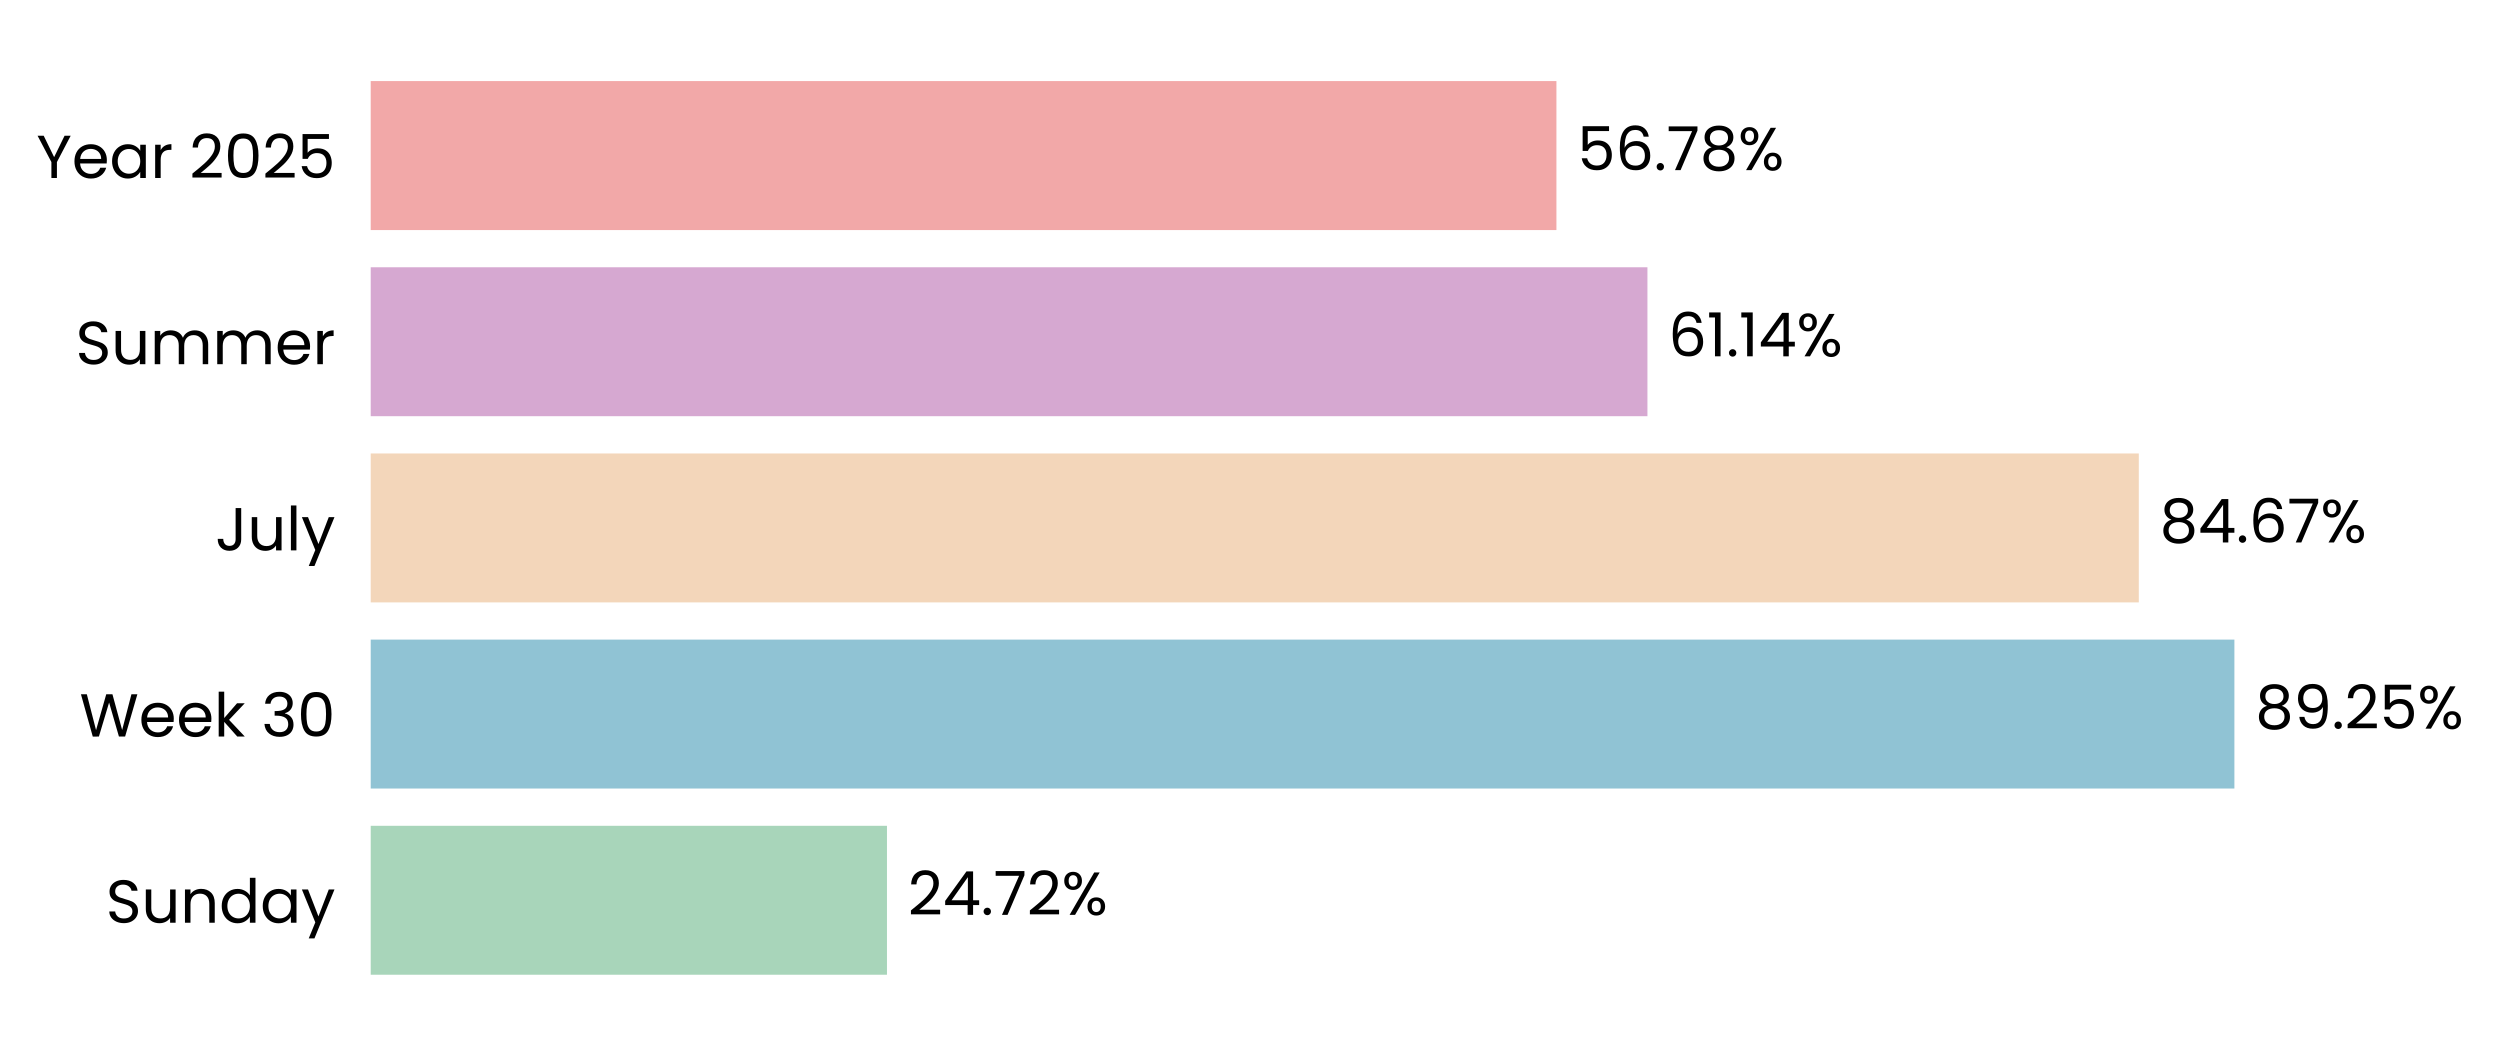
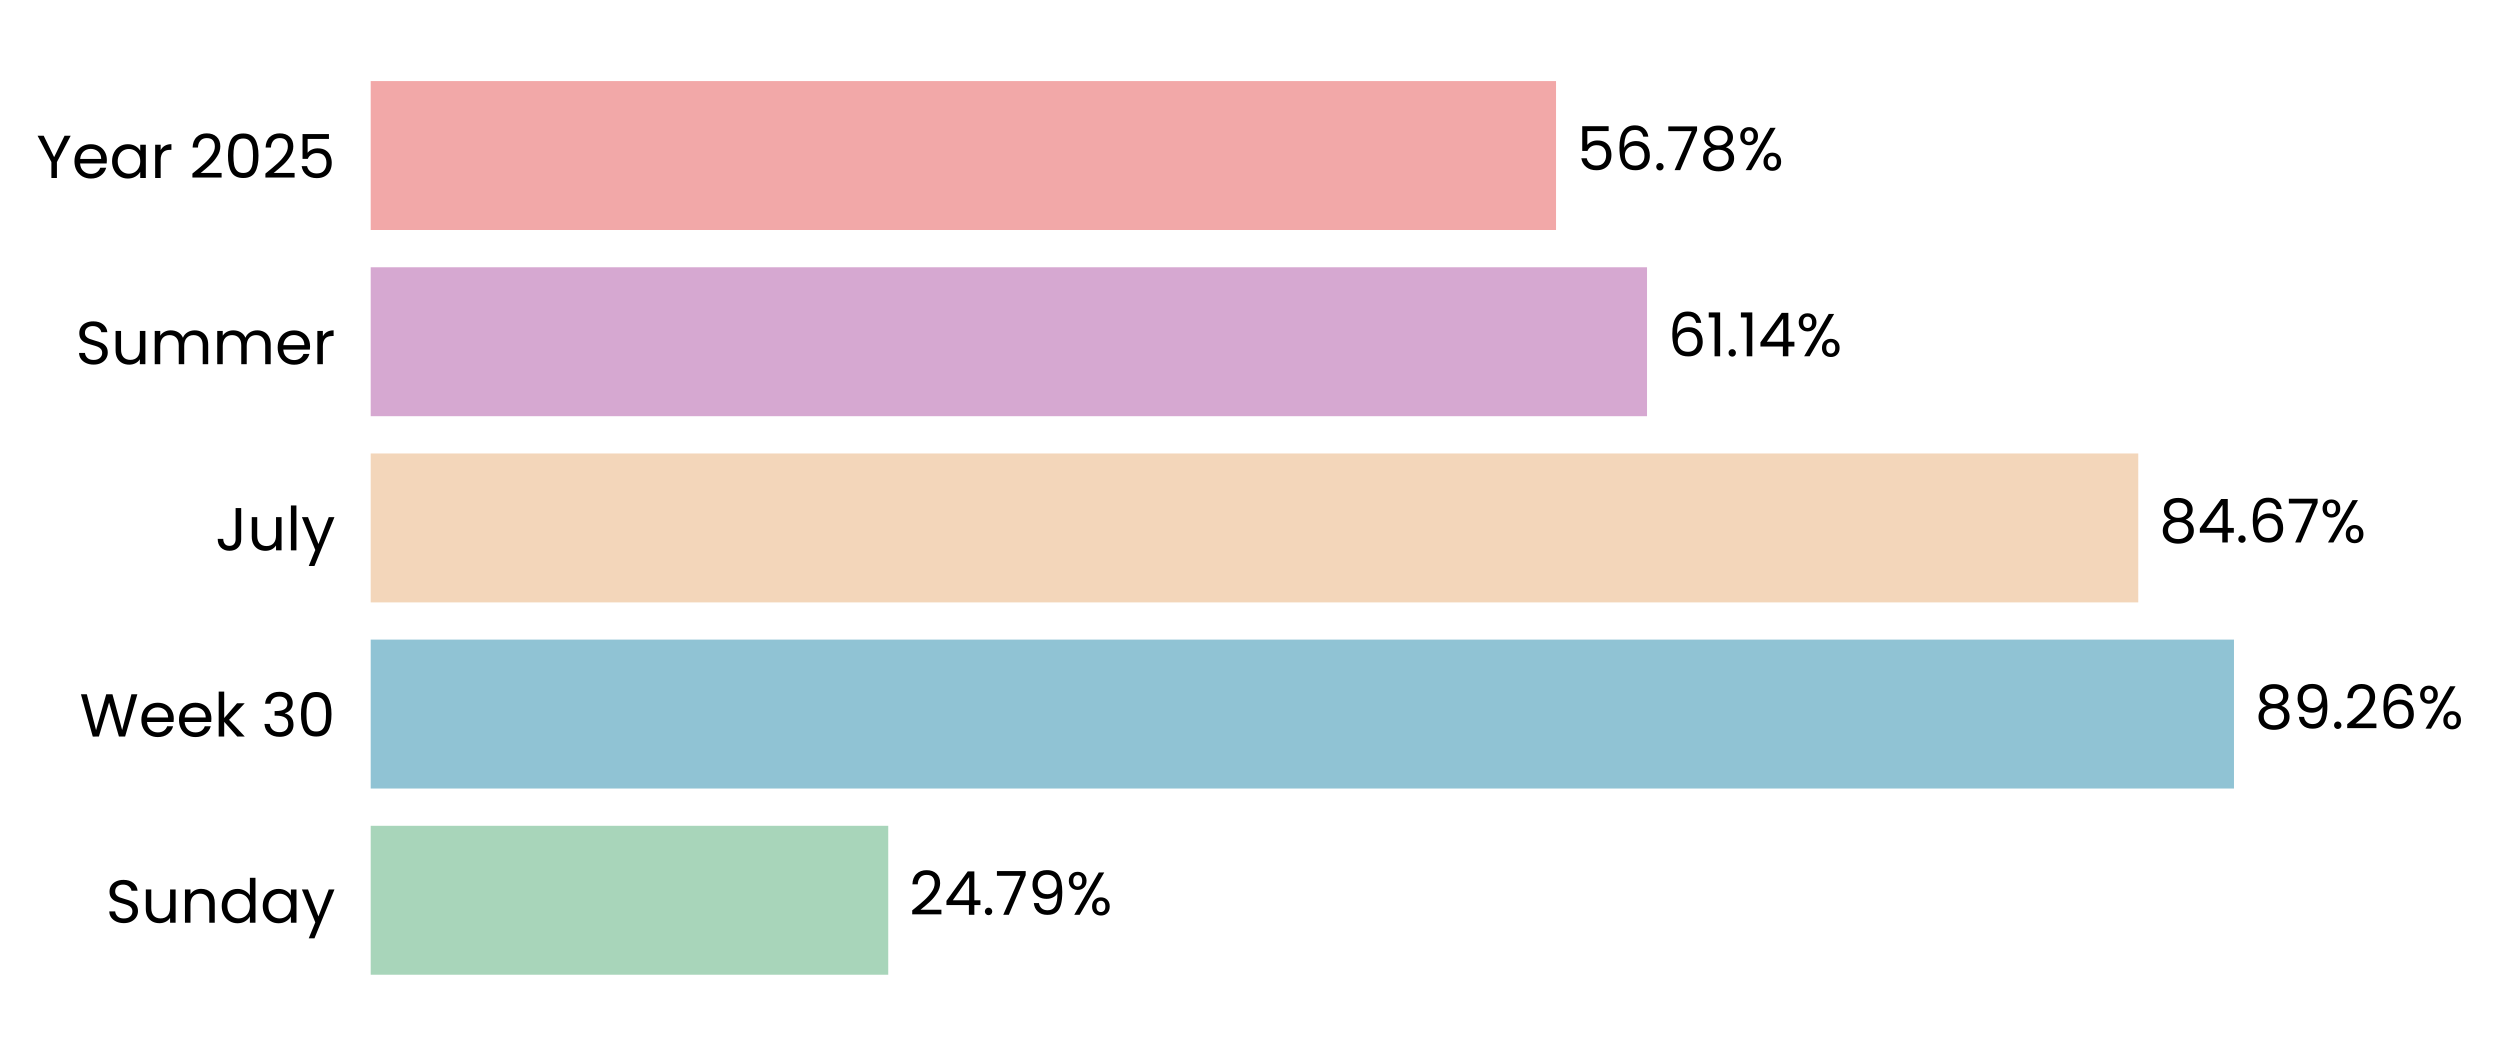
- <svg xmlns="http://www.w3.org/2000/svg" xmlns:xlink="http://www.w3.org/1999/xlink" width="494.395pt" height="208.8pt" viewBox="0 0 494.395 208.8" version="1.1">
+ <svg xmlns="http://www.w3.org/2000/svg" xmlns:xlink="http://www.w3.org/1999/xlink" width="494.404pt" height="208.8pt" viewBox="0 0 494.404 208.8" version="1.1">
  <defs>
    <style type="text/css">*{stroke-linejoin: round; stroke-linecap: butt}</style>
  </defs>
  <g id="figure_1">
    <g id="patch_1">
-       <path d="M 0 208.8  L 494.395 208.8  L 494.395 0  L 0 0  L 0 208.8  z " style="fill: none" />
+       <path d="M 0 208.8  L 494.404 208.8  L 494.404 0  L 0 0  L 0 208.8  z " style="fill: none" />
    </g>
    <g id="axes_1">
      <g id="patch_2">
-         <path d="M 73.311 201.6  L 486.28 201.6  L 486.28 7.2  L 73.311 7.2  L 73.311 201.6  z " style="fill: none" />
+         <path d="M 73.311 201.6  L 486.151 201.6  L 486.151 7.2  L 73.311 7.2  L 73.311 201.6  z " style="fill: none" />
      </g>
      <g id="patch_3">
-         <path d="M 73.311 192.764  L 175.406 192.764  L 175.406 163.309  L 73.311 163.309  z " clip-path="url(#p3c48e2f4db)" style="fill: #a8d5ba" />
+         <path d="M 73.311 192.764  L 175.661 192.764  L 175.661 163.309  L 73.311 163.309  z " clip-path="url(#p15faca6d85)" style="fill: #a8d5ba" />
      </g>
      <g id="patch_4">
-         <path d="M 73.311 155.945  L 441.87 155.945  L 441.87 126.491  L 73.311 126.491  z " clip-path="url(#p3c48e2f4db)" style="fill: #90c3d4" />
+         <path d="M 73.311 155.945  L 441.796 155.945  L 441.796 126.491  L 73.311 126.491  z " clip-path="url(#p15faca6d85)" style="fill: #90c3d4" />
      </g>
      <g id="patch_5">
-         <path d="M 73.311 119.127  L 422.966 119.127  L 422.966 89.673  L 73.311 89.673  z " clip-path="url(#p3c48e2f4db)" style="fill: #f3d6ba" />
+         <path d="M 73.311 119.127  L 422.866 119.127  L 422.866 89.673  L 73.311 89.673  z " clip-path="url(#p15faca6d85)" style="fill: #f3d6ba" />
      </g>
      <g id="patch_6">
-         <path d="M 73.311 82.309  L 325.793 82.309  L 325.793 52.855  L 73.311 52.855  z " clip-path="url(#p3c48e2f4db)" style="fill: #d6a8d1" />
+         <path d="M 73.311 82.309  L 325.718 82.309  L 325.718 52.855  L 73.311 52.855  z " clip-path="url(#p15faca6d85)" style="fill: #d6a8d1" />
      </g>
      <g id="patch_7">
-         <path d="M 73.311 45.491  L 307.795 45.491  L 307.795 16.036  L 73.311 16.036  z " clip-path="url(#p3c48e2f4db)" style="fill: #f2a8a8" />
+         <path d="M 73.311 45.491  L 307.723 45.491  L 307.723 16.036  L 73.311 16.036  z " clip-path="url(#p15faca6d85)" style="fill: #f2a8a8" />
      </g>
      <g id="matplotlib.axis_1">
        <g id="ytick_1">
          <g id="text_1">
            <g transform="translate(20.92875 182.4764) scale(0.12 -0.12)">
              <defs>
                <path id="Poppins-Regular-53" d="M 1907 -45  Q 1466 -45 1117 112  Q 768 269 569 547  Q 371 826 365 1190  L 986 1190  Q 1018 877 1245 662  Q 1472 448 1907 448  Q 2323 448 2563 656  Q 2803 864 2803 1190  Q 2803 1446 2662 1606  Q 2522 1766 2310 1849  Q 2099 1933 1741 2029  Q 1299 2144 1033 2259  Q 768 2374 579 2620  Q 390 2867 390 3283  Q 390 3648 576 3929  Q 762 4211 1098 4364  Q 1434 4518 1869 4518  Q 2496 4518 2896 4204  Q 3296 3891 3347 3373  L 2707 3373  Q 2675 3629 2438 3824  Q 2202 4019 1811 4019  Q 1446 4019 1216 3830  Q 986 3642 986 3302  Q 986 3059 1123 2905  Q 1261 2752 1462 2672  Q 1664 2592 2029 2490  Q 2470 2368 2739 2249  Q 3008 2131 3200 1884  Q 3392 1638 3392 1216  Q 3392 890 3219 602  Q 3046 314 2707 134  Q 2368 -45 1907 -45  z " transform="scale(0.015625)" />
                <path id="Poppins-Regular-75" d="M 3603 3507  L 3603 0  L 3021 0  L 3021 518  Q 2854 250 2556 99  Q 2259 -51 1901 -51  Q 1491 -51 1164 118  Q 838 288 649 627  Q 461 966 461 1453  L 461 3507  L 1037 3507  L 1037 1530  Q 1037 1011 1299 732  Q 1562 454 2016 454  Q 2483 454 2752 742  Q 3021 1030 3021 1581  L 3021 3507  L 3603 3507  z " transform="scale(0.015625)" />
                <path id="Poppins-Regular-6e" d="M 2202 3571  Q 2842 3571 3238 3184  Q 3635 2797 3635 2067  L 3635 0  L 3059 0  L 3059 1984  Q 3059 2509 2796 2787  Q 2534 3066 2080 3066  Q 1619 3066 1347 2778  Q 1075 2490 1075 1939  L 1075 0  L 493 0  L 493 3507  L 1075 3507  L 1075 3008  Q 1248 3277 1545 3424  Q 1843 3571 2202 3571  z " transform="scale(0.015625)" />
                <path id="Poppins-Regular-64" d="M 275 1766  Q 275 2304 492 2710  Q 710 3117 1091 3341  Q 1472 3565 1946 3565  Q 2355 3565 2707 3376  Q 3059 3187 3245 2880  L 3245 4736  L 3834 4736  L 3834 0  L 3245 0  L 3245 659  Q 3072 346 2733 144  Q 2394 -58 1939 -58  Q 1472 -58 1091 172  Q 710 403 492 819  Q 275 1235 275 1766  z M 3245 1760  Q 3245 2157 3085 2451  Q 2925 2746 2653 2902  Q 2381 3059 2054 3059  Q 1728 3059 1459 2905  Q 1190 2752 1030 2457  Q 870 2163 870 1766  Q 870 1363 1030 1065  Q 1190 768 1459 611  Q 1728 454 2054 454  Q 2381 454 2653 611  Q 2925 768 3085 1065  Q 3245 1363 3245 1760  z " transform="scale(0.015625)" />
                <path id="Poppins-Regular-61" d="M 275 1766  Q 275 2304 492 2710  Q 710 3117 1091 3341  Q 1472 3565 1939 3565  Q 2400 3565 2739 3366  Q 3078 3168 3245 2867  L 3245 3507  L 3834 3507  L 3834 0  L 3245 0  L 3245 653  Q 3072 346 2729 144  Q 2387 -58 1933 -58  Q 1466 -58 1088 172  Q 710 403 492 819  Q 275 1235 275 1766  z M 3245 1760  Q 3245 2157 3085 2451  Q 2925 2746 2653 2902  Q 2381 3059 2054 3059  Q 1728 3059 1459 2905  Q 1190 2752 1030 2457  Q 870 2163 870 1766  Q 870 1363 1030 1065  Q 1190 768 1459 611  Q 1728 454 2054 454  Q 2381 454 2653 611  Q 2925 768 3085 1065  Q 3245 1363 3245 1760  z " transform="scale(0.015625)" />
                <path id="Poppins-Regular-79" d="M 3514 3507  L 1402 -1651  L 800 -1651  L 1491 38  L 77 3507  L 723 3507  L 1824 666  L 2912 3507  L 3514 3507  z " transform="scale(0.015625)" />
              </defs>
              <use xlink:href="#Poppins-Regular-53" />
              <use xlink:href="#Poppins-Regular-75" transform="translate(58.7 0)" />
              <use xlink:href="#Poppins-Regular-6e" transform="translate(122.7 0)" />
              <use xlink:href="#Poppins-Regular-64" transform="translate(186.7 0)" />
              <use xlink:href="#Poppins-Regular-61" transform="translate(254.3 0)" />
              <use xlink:href="#Poppins-Regular-79" transform="translate(321.8999 0)" />
            </g>
          </g>
        </g>
        <g id="ytick_2">
          <g id="text_2">
            <g transform="translate(15.73125 145.6582) scale(0.12 -0.12)">
              <defs>
                <path id="Poppins-Regular-57" d="M 6099 4461  L 4806 0  L 4154 0  L 3117 3590  L 2042 0  L 1395 -6  L 147 4461  L 768 4461  L 1741 678  L 2816 4461  L 3469 4461  L 4493 691  L 5472 4461  L 6099 4461  z " transform="scale(0.015625)" />
                <path id="Poppins-Regular-65" d="M 3693 1888  Q 3693 1722 3674 1536  L 870 1536  Q 902 1018 1225 726  Q 1549 435 2010 435  Q 2387 435 2640 611  Q 2893 787 2995 1082  L 3622 1082  Q 3482 576 3059 259  Q 2637 -58 2010 -58  Q 1510 -58 1116 166  Q 723 390 499 803  Q 275 1216 275 1760  Q 275 2304 492 2713  Q 710 3123 1104 3344  Q 1498 3565 2010 3565  Q 2509 3565 2893 3347  Q 3277 3130 3485 2749  Q 3693 2368 3693 1888  z M 3091 2010  Q 3091 2342 2944 2582  Q 2797 2822 2544 2947  Q 2291 3072 1984 3072  Q 1542 3072 1232 2790  Q 922 2509 877 2010  L 3091 2010  z " transform="scale(0.015625)" />
                <path id="Poppins-Regular-6b" d="M 2451 0  L 1075 1549  L 1075 0  L 493 0  L 493 4736  L 1075 4736  L 1075 1952  L 2426 3507  L 3238 3507  L 1587 1760  L 3245 0  L 2451 0  z " transform="scale(0.015625)" />
                <path id="Poppins-Regular-20" transform="scale(0.015625)" />
                <path id="Poppins-Regular-33" d="M 384 3462  Q 429 4051 838 4384  Q 1248 4717 1901 4717  Q 2336 4717 2653 4560  Q 2970 4403 3133 4134  Q 3296 3866 3296 3526  Q 3296 3130 3069 2842  Q 2842 2554 2477 2470  L 2477 2438  Q 2893 2336 3136 2035  Q 3379 1734 3379 1248  Q 3379 883 3212 592  Q 3046 301 2713 134  Q 2381 -32 1914 -32  Q 1235 -32 800 323  Q 365 678 314 1331  L 877 1331  Q 922 947 1190 704  Q 1459 461 1907 461  Q 2355 461 2588 694  Q 2822 928 2822 1299  Q 2822 1779 2502 1990  Q 2182 2202 1536 2202  L 1389 2202  L 1389 2688  L 1542 2688  Q 2131 2694 2432 2883  Q 2733 3072 2733 3469  Q 2733 3808 2512 4013  Q 2291 4218 1882 4218  Q 1485 4218 1241 4013  Q 998 3808 954 3462  L 384 3462  z " transform="scale(0.015625)" />
                <path id="Poppins-Regular-30" d="M 397 2362  Q 397 3462 755 4080  Q 1114 4698 2010 4698  Q 2899 4698 3257 4080  Q 3616 3462 3616 2362  Q 3616 1242 3257 621  Q 2899 0 2010 0  Q 1114 0 755 621  Q 397 1242 397 2362  z M 3040 2362  Q 3040 2918 2966 3305  Q 2893 3693 2665 3929  Q 2438 4166 2010 4166  Q 1574 4166 1347 3929  Q 1120 3693 1046 3305  Q 973 2918 973 2362  Q 973 1786 1046 1395  Q 1120 1005 1347 768  Q 1574 531 2010 531  Q 2438 531 2665 768  Q 2893 1005 2966 1395  Q 3040 1786 3040 2362  z " transform="scale(0.015625)" />
              </defs>
              <use xlink:href="#Poppins-Regular-57" />
              <use xlink:href="#Poppins-Regular-65" transform="translate(97.59999 0)" />
              <use xlink:href="#Poppins-Regular-65" transform="translate(159.6 0)" />
              <use xlink:href="#Poppins-Regular-6b" transform="translate(221.6 0)" />
              <use xlink:href="#Poppins-Regular-20" transform="translate(273.0999 0)" />
              <use xlink:href="#Poppins-Regular-33" transform="translate(299.7999 0)" />
              <use xlink:href="#Poppins-Regular-30" transform="translate(358.6999 0)" />
            </g>
          </g>
        </g>
        <g id="ytick_3">
          <g id="text_3">
            <g transform="translate(42.56437 108.84) scale(0.12 -0.12)">
              <defs>
                <path id="Poppins-Regular-4a" d="M 2739 4461  L 2739 1165  Q 2739 614 2400 284  Q 2061 -45 1504 -45  Q 941 -45 601 291  Q 262 627 262 1210  L 845 1210  Q 851 883 1014 678  Q 1178 474 1504 474  Q 1830 474 1990 669  Q 2150 864 2150 1165  L 2150 4461  L 2739 4461  z " transform="scale(0.015625)" />
                <path id="Poppins-Regular-6c" d="M 1075 4736  L 1075 0  L 493 0  L 493 4736  L 1075 4736  z " transform="scale(0.015625)" />
              </defs>
              <use xlink:href="#Poppins-Regular-4a" />
              <use xlink:href="#Poppins-Regular-75" transform="translate(52.99999 0)" />
              <use xlink:href="#Poppins-Regular-6c" transform="translate(117 0)" />
              <use xlink:href="#Poppins-Regular-79" transform="translate(141.6 0)" />
            </g>
          </g>
        </g>
        <g id="ytick_4">
          <g id="text_4">
            <g transform="translate(14.95125 72.02182) scale(0.12 -0.12)">
              <defs>
                <path id="Poppins-Regular-6d" d="M 4710 3571  Q 5120 3571 5440 3401  Q 5760 3232 5945 2893  Q 6131 2554 6131 2067  L 6131 0  L 5555 0  L 5555 1984  Q 5555 2509 5296 2787  Q 5037 3066 4595 3066  Q 4141 3066 3872 2774  Q 3603 2483 3603 1933  L 3603 0  L 3027 0  L 3027 1984  Q 3027 2509 2768 2787  Q 2509 3066 2067 3066  Q 1613 3066 1344 2774  Q 1075 2483 1075 1933  L 1075 0  L 493 0  L 493 3507  L 1075 3507  L 1075 3002  Q 1248 3277 1539 3424  Q 1830 3571 2182 3571  Q 2624 3571 2963 3372  Q 3302 3174 3469 2790  Q 3616 3162 3955 3366  Q 4294 3571 4710 3571  z " transform="scale(0.015625)" />
                <path id="Poppins-Regular-72" d="M 1075 2938  Q 1229 3238 1513 3404  Q 1798 3571 2208 3571  L 2208 2970  L 2054 2970  Q 1075 2970 1075 1907  L 1075 0  L 493 0  L 493 3507  L 1075 3507  L 1075 2938  z " transform="scale(0.015625)" />
              </defs>
              <use xlink:href="#Poppins-Regular-53" />
              <use xlink:href="#Poppins-Regular-75" transform="translate(58.7 0)" />
              <use xlink:href="#Poppins-Regular-6d" transform="translate(122.7 0)" />
              <use xlink:href="#Poppins-Regular-6d" transform="translate(225.7 0)" />
              <use xlink:href="#Poppins-Regular-65" transform="translate(328.7 0)" />
              <use xlink:href="#Poppins-Regular-72" transform="translate(390.6999 0)" />
            </g>
          </g>
        </g>
        <g id="ytick_5">
          <g id="text_5">
            <g transform="translate(7.2 35.20364) scale(0.12 -0.12)">
              <defs>
                <path id="Poppins-Regular-59" d="M 3616 4461  L 2163 1683  L 2163 0  L 1581 0  L 1581 1683  L 122 4461  L 768 4461  L 1869 2202  L 2970 4461  L 3616 4461  z " transform="scale(0.015625)" />
                <path id="Poppins-Regular-32" d="M 326 467  Q 1139 1120 1600 1539  Q 2061 1958 2377 2416  Q 2694 2874 2694 3315  Q 2694 3731 2492 3971  Q 2291 4211 1843 4211  Q 1408 4211 1168 3939  Q 928 3667 909 3213  L 346 3213  Q 371 3930 780 4320  Q 1190 4710 1837 4710  Q 2496 4710 2883 4345  Q 3270 3981 3270 3341  Q 3270 2810 2953 2307  Q 2637 1805 2233 1424  Q 1830 1043 1203 538  L 3405 538  L 3405 51  L 326 51  L 326 467  z " transform="scale(0.015625)" />
                <path id="Poppins-Regular-35" d="M 3347 4122  L 1101 4122  L 1101 2662  Q 1248 2867 1536 2998  Q 1824 3130 2157 3130  Q 2688 3130 3021 2909  Q 3354 2688 3498 2339  Q 3642 1990 3642 1600  Q 3642 1139 3469 774  Q 3296 410 2941 198  Q 2586 -13 2061 -13  Q 1389 -13 973 332  Q 557 678 467 1254  L 1037 1254  Q 1120 890 1389 685  Q 1658 480 2067 480  Q 2573 480 2829 784  Q 3085 1088 3085 1587  Q 3085 2086 2829 2358  Q 2573 2630 2074 2630  Q 1734 2630 1481 2467  Q 1229 2304 1114 2022  L 563 2022  L 563 4634  L 3347 4634  L 3347 4122  z " transform="scale(0.015625)" />
              </defs>
              <use xlink:href="#Poppins-Regular-59" />
              <use xlink:href="#Poppins-Regular-65" transform="translate(58.39999 0)" />
              <use xlink:href="#Poppins-Regular-61" transform="translate(120.4 0)" />
              <use xlink:href="#Poppins-Regular-72" transform="translate(188 0)" />
              <use xlink:href="#Poppins-Regular-20" transform="translate(225.3 0)" />
              <use xlink:href="#Poppins-Regular-32" transform="translate(252 0)" />
              <use xlink:href="#Poppins-Regular-30" transform="translate(309.4999 0)" />
              <use xlink:href="#Poppins-Regular-32" transform="translate(372.2999 0)" />
              <use xlink:href="#Poppins-Regular-35" transform="translate(429.7999 0)" />
            </g>
          </g>
        </g>
      </g>
      <g id="text_6">
-         <g transform="translate(179.5361 180.9164) scale(0.12 -0.12)">
+         <g transform="translate(179.7896 180.9164) scale(0.12 -0.12)">
          <defs>
            <path id="Poppins-Regular-34" d="M 256 1030  L 256 1472  L 2502 4582  L 3200 4582  L 3200 1536  L 3840 1536  L 3840 1030  L 3200 1030  L 3200 0  L 2624 0  L 2624 1030  L 256 1030  z M 2650 3974  L 928 1536  L 2650 1536  L 2650 3974  z " transform="scale(0.015625)" />
            <path id="Poppins-Regular-2e" d="M 678 -38  Q 512 -38 397 77  Q 282 192 282 358  Q 282 525 397 640  Q 512 755 678 755  Q 838 755 950 640  Q 1062 525 1062 358  Q 1062 192 950 77  Q 838 -38 678 -38  z " transform="scale(0.015625)" />
            <path id="Poppins-Regular-37" d="M 3245 4173  L 1466 0  L 877 0  L 2682 4115  L 211 4115  L 211 4614  L 3245 4614  L 3245 4173  z " transform="scale(0.015625)" />
+             <path id="Poppins-Regular-39" d="M 1146 1242  Q 1210 877 1443 678  Q 1677 480 2074 480  Q 2605 480 2857 896  Q 3110 1312 3098 2298  Q 2963 2010 2649 1846  Q 2336 1683 1952 1683  Q 1523 1683 1187 1859  Q 851 2035 659 2374  Q 467 2714 467 3194  Q 467 3878 864 4297  Q 1261 4717 1990 4717  Q 2886 4717 3248 4134  Q 3610 3552 3610 2400  Q 3610 1594 3466 1069  Q 3322 544 2979 269  Q 2637 -6 2042 -6  Q 1389 -6 1024 346  Q 659 698 608 1242  L 1146 1242  z M 2048 2176  Q 2477 2176 2752 2441  Q 3027 2707 3027 3162  Q 3027 3642 2758 3936  Q 2490 4230 2003 4230  Q 1555 4230 1289 3948  Q 1024 3667 1024 3206  Q 1024 2739 1286 2457  Q 1549 2176 2048 2176  z " transform="scale(0.015625)" />
            <path id="Poppins-Regular-25" d="M 269 3584  Q 269 4019 531 4278  Q 794 4538 1203 4538  Q 1613 4538 1875 4278  Q 2138 4019 2138 3584  Q 2138 3142 1875 2883  Q 1613 2624 1203 2624  Q 794 2624 531 2883  Q 269 3142 269 3584  z M 4006 4467  L 1414 0  L 838 0  L 3430 4467  L 4006 4467  z M 1203 4179  Q 986 4179 861 4028  Q 736 3878 736 3584  Q 736 3290 861 3136  Q 986 2982 1203 2982  Q 1421 2982 1549 3139  Q 1677 3296 1677 3584  Q 1677 3878 1549 4028  Q 1421 4179 1203 4179  z M 2720 883  Q 2720 1325 2982 1584  Q 3245 1843 3654 1843  Q 4064 1843 4323 1584  Q 4582 1325 4582 883  Q 4582 448 4323 185  Q 4064 -77 3654 -77  Q 3245 -77 2982 182  Q 2720 442 2720 883  z M 3648 1478  Q 3430 1478 3302 1328  Q 3174 1178 3174 883  Q 3174 595 3302 444  Q 3430 294 3648 294  Q 3866 294 3994 444  Q 4122 595 4122 883  Q 4122 1178 3994 1328  Q 3866 1478 3648 1478  z " transform="scale(0.015625)" />
          </defs>
          <use xlink:href="#Poppins-Regular-32" />
          <use xlink:href="#Poppins-Regular-34" transform="translate(57.49999 0)" />
          <use xlink:href="#Poppins-Regular-2e" transform="translate(120.4 0)" />
          <use xlink:href="#Poppins-Regular-37" transform="translate(141.4 0)" />
-           <use xlink:href="#Poppins-Regular-32" transform="translate(196 0)" />
-           <use xlink:href="#Poppins-Regular-25" transform="translate(253.4999 0)" />
+           <use xlink:href="#Poppins-Regular-39" transform="translate(196 0)" />
+           <use xlink:href="#Poppins-Regular-25" transform="translate(258.9999 0)" />
        </g>
      </g>
      <g id="text_7">
-         <g transform="translate(445.9994 144.0982) scale(0.12 -0.12)">
+         <g transform="translate(445.9241 144.0982) scale(0.12 -0.12)">
          <defs>
            <path id="Poppins-Regular-38" d="M 1242 2406  Q 883 2547 691 2816  Q 499 3085 499 3469  Q 499 3814 672 4092  Q 845 4371 1187 4534  Q 1530 4698 2016 4698  Q 2502 4698 2844 4534  Q 3187 4371 3363 4092  Q 3539 3814 3539 3469  Q 3539 3098 3340 2819  Q 3142 2541 2797 2406  Q 3194 2285 3427 1981  Q 3661 1677 3661 1248  Q 3661 832 3456 521  Q 3251 211 2876 41  Q 2502 -128 2016 -128  Q 1530 -128 1162 41  Q 794 211 589 521  Q 384 832 384 1248  Q 384 1677 614 1984  Q 845 2291 1242 2406  z M 2976 3398  Q 2976 3789 2720 4000  Q 2464 4211 2016 4211  Q 1574 4211 1318 4000  Q 1062 3789 1062 3392  Q 1062 3034 1328 2816  Q 1594 2598 2016 2598  Q 2445 2598 2710 2819  Q 2976 3040 2976 3398  z M 2016 2150  Q 1542 2150 1241 1929  Q 941 1709 941 1267  Q 941 858 1232 608  Q 1523 358 2016 358  Q 2509 358 2797 608  Q 3085 858 3085 1267  Q 3085 1696 2790 1923  Q 2496 2150 2016 2150  z " transform="scale(0.015625)" />
-             <path id="Poppins-Regular-39" d="M 1146 1242  Q 1210 877 1443 678  Q 1677 480 2074 480  Q 2605 480 2857 896  Q 3110 1312 3098 2298  Q 2963 2010 2649 1846  Q 2336 1683 1952 1683  Q 1523 1683 1187 1859  Q 851 2035 659 2374  Q 467 2714 467 3194  Q 467 3878 864 4297  Q 1261 4717 1990 4717  Q 2886 4717 3248 4134  Q 3610 3552 3610 2400  Q 3610 1594 3466 1069  Q 3322 544 2979 269  Q 2637 -6 2042 -6  Q 1389 -6 1024 346  Q 659 698 608 1242  L 1146 1242  z M 2048 2176  Q 2477 2176 2752 2441  Q 3027 2707 3027 3162  Q 3027 3642 2758 3936  Q 2490 4230 2003 4230  Q 1555 4230 1289 3948  Q 1024 3667 1024 3206  Q 1024 2739 1286 2457  Q 1549 2176 2048 2176  z " transform="scale(0.015625)" />
+             <path id="Poppins-Regular-36" d="M 2976 3526  Q 2835 4237 2099 4237  Q 1530 4237 1248 3798  Q 966 3360 973 2355  Q 1120 2688 1462 2877  Q 1805 3066 2227 3066  Q 2886 3066 3280 2656  Q 3674 2246 3674 1523  Q 3674 1088 3504 742  Q 3334 397 2992 192  Q 2650 -13 2163 -13  Q 1504 -13 1133 281  Q 762 576 614 1094  Q 467 1613 467 2374  Q 467 4723 2106 4723  Q 2733 4723 3091 4384  Q 3450 4045 3514 3526  L 2976 3526  z M 2106 2573  Q 1830 2573 1587 2461  Q 1344 2349 1193 2121  Q 1043 1894 1043 1568  Q 1043 1082 1324 778  Q 1606 474 2131 474  Q 2579 474 2844 752  Q 3110 1030 3110 1504  Q 3110 2003 2854 2288  Q 2598 2573 2106 2573  z " transform="scale(0.015625)" />
          </defs>
          <use xlink:href="#Poppins-Regular-38" />
          <use xlink:href="#Poppins-Regular-39" transform="translate(63.09999 0)" />
          <use xlink:href="#Poppins-Regular-2e" transform="translate(126.1 0)" />
          <use xlink:href="#Poppins-Regular-32" transform="translate(147.1 0)" />
-           <use xlink:href="#Poppins-Regular-35" transform="translate(204.5999 0)" />
-           <use xlink:href="#Poppins-Regular-25" transform="translate(267.3999 0)" />
+           <use xlink:href="#Poppins-Regular-36" transform="translate(204.5999 0)" />
+           <use xlink:href="#Poppins-Regular-25" transform="translate(268.0999 0)" />
        </g>
      </g>
      <g id="text_8">
-         <g transform="translate(427.0954 107.28) scale(0.12 -0.12)">
-           <defs>
-             <path id="Poppins-Regular-36" d="M 2976 3526  Q 2835 4237 2099 4237  Q 1530 4237 1248 3798  Q 966 3360 973 2355  Q 1120 2688 1462 2877  Q 1805 3066 2227 3066  Q 2886 3066 3280 2656  Q 3674 2246 3674 1523  Q 3674 1088 3504 742  Q 3334 397 2992 192  Q 2650 -13 2163 -13  Q 1504 -13 1133 281  Q 762 576 614 1094  Q 467 1613 467 2374  Q 467 4723 2106 4723  Q 2733 4723 3091 4384  Q 3450 4045 3514 3526  L 2976 3526  z M 2106 2573  Q 1830 2573 1587 2461  Q 1344 2349 1193 2121  Q 1043 1894 1043 1568  Q 1043 1082 1324 778  Q 1606 474 2131 474  Q 2579 474 2844 752  Q 3110 1030 3110 1504  Q 3110 2003 2854 2288  Q 2598 2573 2106 2573  z " transform="scale(0.015625)" />
-           </defs>
+         <g transform="translate(426.9944 107.28) scale(0.12 -0.12)">
          <use xlink:href="#Poppins-Regular-38" />
          <use xlink:href="#Poppins-Regular-34" transform="translate(63.09999 0)" />
          <use xlink:href="#Poppins-Regular-2e" transform="translate(126 0)" />
          <use xlink:href="#Poppins-Regular-36" transform="translate(147 0)" />
          <use xlink:href="#Poppins-Regular-37" transform="translate(210.5 0)" />
          <use xlink:href="#Poppins-Regular-25" transform="translate(265.0999 0)" />
        </g>
      </g>
      <g id="text_9">
-         <g transform="translate(329.9231 70.46182) scale(0.12 -0.12)">
+         <g transform="translate(329.8462 70.46182) scale(0.12 -0.12)">
          <defs>
            <path id="Poppins-Regular-31" d="M 243 4096  L 243 4627  L 1446 4627  L 1446 0  L 858 0  L 858 4096  L 243 4096  z " transform="scale(0.015625)" />
          </defs>
          <use xlink:href="#Poppins-Regular-36" />
          <use xlink:href="#Poppins-Regular-31" transform="translate(63.49999 0)" />
          <use xlink:href="#Poppins-Regular-2e" transform="translate(95.49997 0)" />
          <use xlink:href="#Poppins-Regular-31" transform="translate(116.5 0)" />
          <use xlink:href="#Poppins-Regular-34" transform="translate(148.4999 0)" />
          <use xlink:href="#Poppins-Regular-25" transform="translate(211.3999 0)" />
        </g>
      </g>
      <g id="text_10">
-         <g transform="translate(311.925 33.64364) scale(0.12 -0.12)">
+         <g transform="translate(311.8514 33.64364) scale(0.12 -0.12)">
          <use xlink:href="#Poppins-Regular-35" />
          <use xlink:href="#Poppins-Regular-36" transform="translate(62.79999 0)" />
          <use xlink:href="#Poppins-Regular-2e" transform="translate(126.3 0)" />
          <use xlink:href="#Poppins-Regular-37" transform="translate(147.3 0)" />
          <use xlink:href="#Poppins-Regular-38" transform="translate(201.8999 0)" />
          <use xlink:href="#Poppins-Regular-25" transform="translate(264.9999 0)" />
        </g>
      </g>
    </g>
  </g>
  <defs>
-     <clipPath id="p3c48e2f4db">
-       <rect x="73.311" y="7.2" width="412.969" height="194.4" />
+     <clipPath id="p15faca6d85">
+       <rect x="73.311" y="7.2" width="412.84" height="194.4" />
    </clipPath>
  </defs>
</svg>
